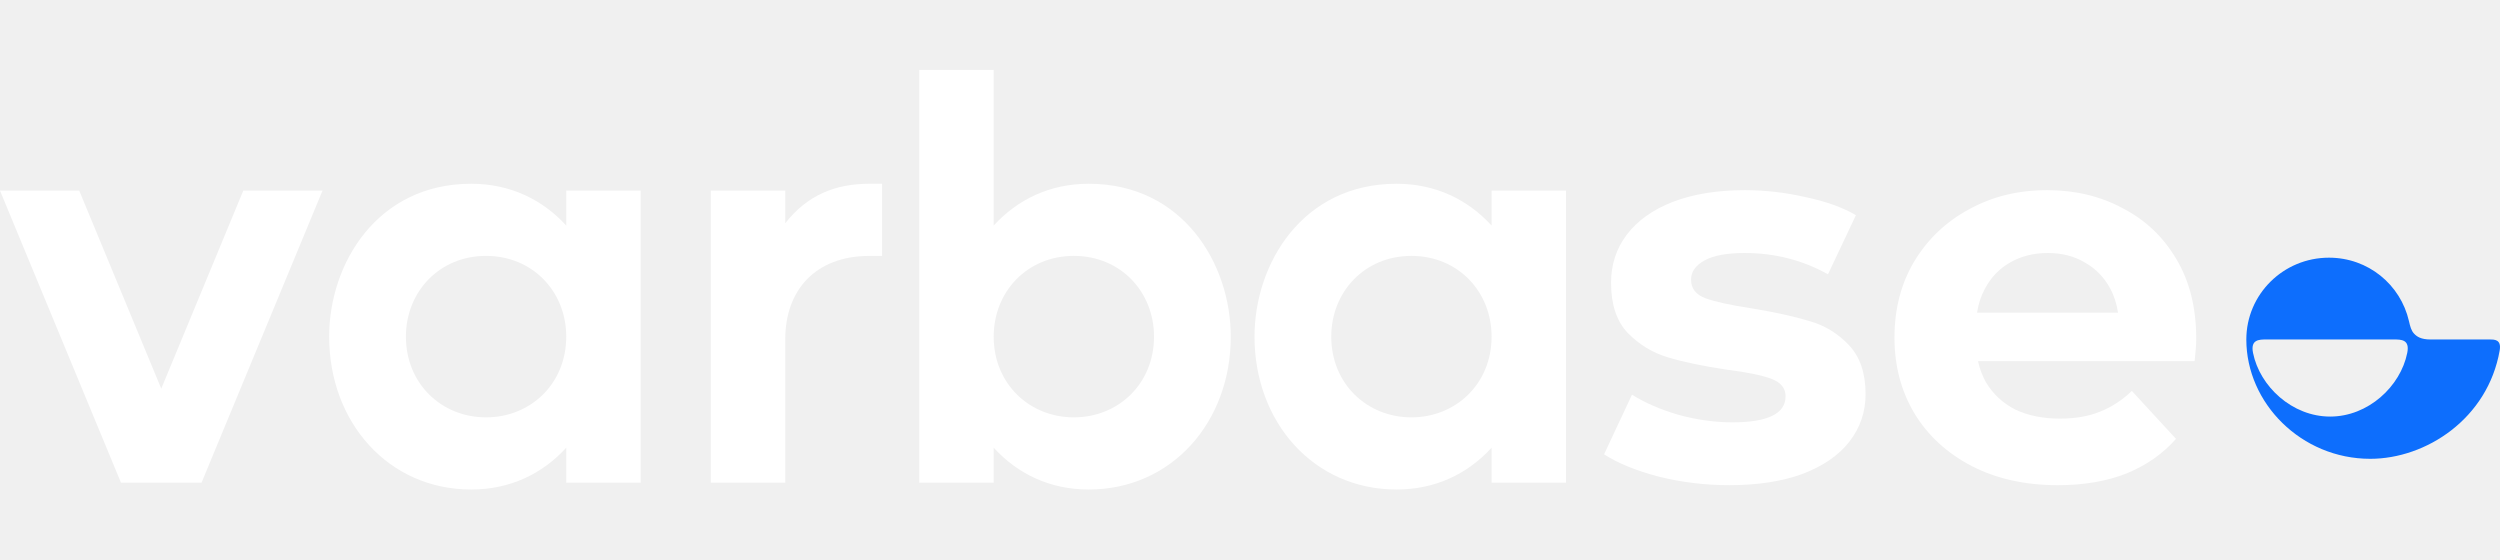
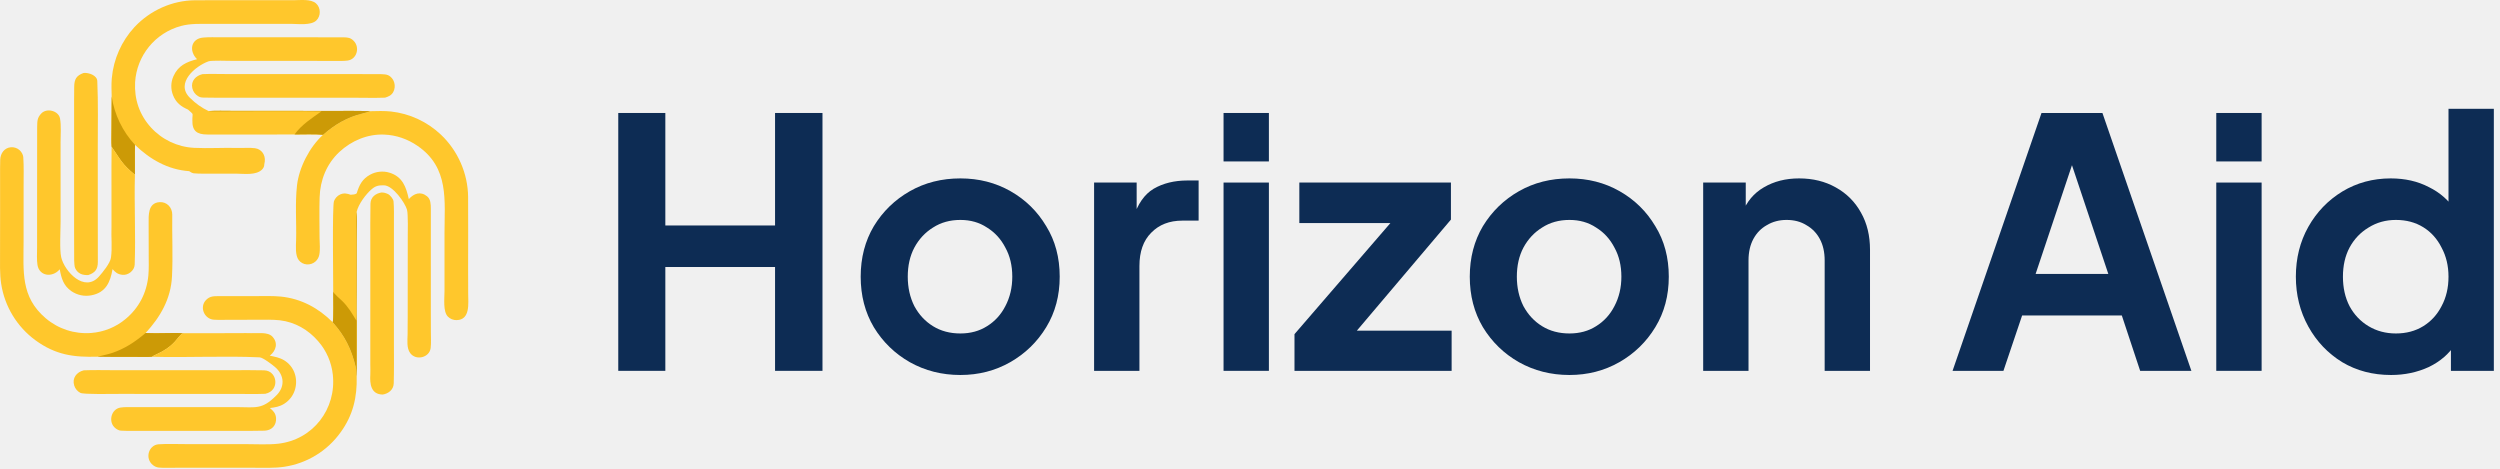
- <svg xmlns="http://www.w3.org/2000/svg" width="143" height="32" viewBox="0 0 143 32" fill="none">
-   <g id="Mode=Dark">
-     <g id="logo">
-       <path fill-rule="evenodd" clip-rule="evenodd" d="M135.58 26.244C138.763 26.244 142.3 23.954 142.982 20.045C143.091 19.419 142.681 19.419 142.434 19.419H139.038C138.462 19.419 138.234 19.245 138.079 19.077C137.924 18.909 137.865 18.684 137.791 18.363C137.311 16.282 135.464 14.739 133.217 14.739C130.606 14.739 128.49 16.834 128.49 19.419C128.49 23.061 131.634 26.244 135.58 26.244ZM137.695 20.184C137.849 19.418 137.352 19.418 136.928 19.418H129.641C129.217 19.418 128.72 19.419 128.873 20.184C129.257 22.102 131.109 23.828 133.284 23.828C135.46 23.828 137.312 22.102 137.695 20.184Z" fill="#0D6EFD" />
-       <path fill-rule="evenodd" clip-rule="evenodd" d="M32.389 10.903V12.902C31.029 11.416 29.184 10.511 26.951 10.511C21.577 10.511 18.828 15.079 18.828 19.255C18.828 24.161 22.219 28 26.951 28C29.166 28 31.014 27.113 32.389 25.609V27.607H36.647V10.903H32.389ZM23.218 19.255C23.218 21.95 25.258 23.873 27.803 23.873C30.34 23.873 32.389 21.958 32.389 19.255C32.389 16.678 30.466 14.637 27.803 14.637C25.12 14.637 23.218 16.699 23.218 19.255Z" fill="white" />
-       <path d="M50.453 14.638H49.732C46.644 14.638 44.917 16.596 44.917 19.405V27.607H40.659V10.904H44.917V12.769C46.183 11.154 47.788 10.51 49.732 10.51H50.453V14.638Z" fill="white" />
-       <path d="M18.448 10.904H13.916L9.224 22.231L4.532 10.904H0L6.919 27.607H11.529L18.448 10.904Z" fill="white" />
-       <path fill-rule="evenodd" clip-rule="evenodd" d="M85.319 10.903V12.902C83.96 11.416 82.114 10.511 79.882 10.511C74.507 10.511 71.758 15.079 71.758 19.255C71.758 24.161 75.149 28 79.882 28C82.096 28 83.944 27.113 85.319 25.609V27.607H89.577V10.903H85.319ZM76.148 19.255C76.148 21.95 78.188 23.873 80.733 23.873C83.27 23.873 85.319 21.958 85.319 19.255C85.319 16.678 83.397 14.637 80.733 14.637C78.05 14.637 76.148 16.699 76.148 19.255Z" fill="white" />
-       <path fill-rule="evenodd" clip-rule="evenodd" d="M56.839 4V12.902C58.198 11.416 60.044 10.511 62.276 10.511C67.65 10.511 70.4 15.079 70.4 19.255C70.4 24.16 67.009 28 62.276 28C60.062 28 58.214 27.113 56.839 25.609V27.607H52.581V4H56.839ZM66.01 19.255C66.01 21.95 63.97 23.873 61.425 23.873C58.888 23.873 56.839 21.958 56.839 19.255C56.839 16.678 58.761 14.637 61.425 14.637C64.108 14.637 66.01 16.699 66.01 19.255Z" fill="white" />
-       <path fill-rule="evenodd" clip-rule="evenodd" d="M117.101 10.877C118.704 10.877 120.144 11.223 121.423 11.914C122.722 12.584 123.747 13.558 124.498 14.838C125.249 16.096 125.624 17.609 125.624 19.376C125.624 19.559 125.614 19.772 125.593 20.016C125.573 20.239 125.553 20.452 125.533 20.655H113.142C113.237 21.092 113.39 21.498 113.6 21.874C114.006 22.544 114.564 23.062 115.274 23.427C116.005 23.773 116.857 23.945 117.831 23.945C118.704 23.945 119.465 23.813 120.114 23.549C120.784 23.285 121.393 22.889 121.941 22.361L124.467 25.103C123.716 25.956 122.773 26.615 121.636 27.082C120.5 27.529 119.191 27.753 117.709 27.753C115.842 27.753 114.199 27.387 112.778 26.656C111.378 25.925 110.292 24.93 109.521 23.671C108.75 22.392 108.364 20.939 108.364 19.315C108.364 17.67 108.74 16.218 109.491 14.96C110.262 13.68 111.307 12.685 112.626 11.974C113.945 11.243 115.436 10.877 117.101 10.877ZM117.131 14.472C116.319 14.472 115.599 14.655 114.97 15.02C114.361 15.365 113.884 15.863 113.539 16.513C113.316 16.919 113.166 17.376 113.087 17.884H121.151C121.074 17.367 120.922 16.9 120.693 16.482C120.348 15.853 119.871 15.365 119.262 15.02C118.653 14.655 117.943 14.472 117.131 14.472Z" fill="white" />
-       <path d="M99.8 10.877C100.967 10.877 102.124 11.01 103.271 11.274C104.438 11.518 105.4 11.863 106.158 12.309L104.561 15.69C103.107 14.878 101.52 14.472 99.8 14.472C98.776 14.472 98.008 14.614 97.496 14.899C96.984 15.183 96.728 15.548 96.728 15.995C96.728 16.503 97.005 16.858 97.558 17.061C98.111 17.264 98.991 17.457 100.2 17.64C101.551 17.863 102.657 18.107 103.517 18.371C104.377 18.614 105.124 19.072 105.759 19.742C106.394 20.412 106.711 21.346 106.711 22.544C106.711 23.559 106.404 24.463 105.79 25.255C105.175 26.047 104.274 26.666 103.087 27.113C101.919 27.54 100.527 27.752 98.909 27.752C97.537 27.752 96.196 27.59 94.886 27.265C93.575 26.92 92.531 26.493 91.753 25.986L93.35 22.575C94.087 23.041 94.978 23.427 96.022 23.732C97.066 24.016 98.09 24.158 99.094 24.158C101.121 24.158 102.134 23.661 102.135 22.666C102.135 22.199 101.858 21.864 101.305 21.661C100.752 21.458 99.902 21.285 98.756 21.143C97.404 20.94 96.288 20.706 95.408 20.442C94.527 20.178 93.759 19.711 93.104 19.041C92.469 18.371 92.152 17.417 92.152 16.178C92.152 15.142 92.449 14.228 93.043 13.436C93.657 12.624 94.537 11.995 95.684 11.548C96.851 11.101 98.224 10.877 99.8 10.877Z" fill="white" />
-     </g>
-   </g>
+ <svg xmlns="http://www.w3.org/2000/svg" width="363" height="68" viewBox="0 0 363 68" fill="none">
+   <path d="M14.159 51.792C10.71 51.893 8.075 51.545 5.15 49.408C2.468 47.446 0.677 44.498 0.171 41.213C-0.048 39.775 0.005 38.182 0.007 36.715L0.014 30.805L0.012 25.795C0.012 24.924 0.003 24.057 0.032 23.186C0.063 22.268 0.638 21.447 1.608 21.378C2.056 21.349 2.497 21.5 2.834 21.796C3.107 22.033 3.353 22.447 3.379 22.799C3.476 24.113 3.427 25.632 3.428 26.962L3.425 35.104C3.418 39.395 2.972 43.089 6.628 46.204C8.463 47.767 10.843 48.538 13.247 48.347C15.072 48.209 16.809 47.506 18.215 46.334C20.17 44.721 21.295 42.543 21.54 40.026C21.629 39.118 21.592 37.919 21.591 36.992L21.582 32.5C21.581 31.289 21.445 29.46 23.181 29.35C24.244 29.286 25.026 30.144 25.011 31.182C24.969 34.154 25.126 37.202 24.972 40.164C24.804 43.402 23.286 46.028 21.142 48.352C22.999 48.446 25.062 48.286 26.849 48.378C26.814 48.383 26.426 48.435 26.426 48.435C26.048 48.771 25.712 49.241 25.369 49.615C24.636 50.415 23.757 50.966 22.777 51.415C22.562 51.515 22.228 51.664 22.039 51.801C21.592 51.855 20.117 51.818 19.547 51.818C17.751 51.831 15.955 51.822 14.159 51.792Z" fill="#FFC72C" />
+   <path d="M14.159 51.792C14.825 51.612 15.538 51.493 16.188 51.28C18.12 50.65 19.617 49.637 21.142 48.352C22.999 48.446 25.062 48.286 26.849 48.378C26.814 48.383 26.426 48.435 26.426 48.435C26.048 48.771 25.712 49.241 25.369 49.615C24.636 50.415 23.757 50.966 22.777 51.415C22.562 51.515 22.228 51.664 22.039 51.801C21.592 51.855 20.117 51.818 19.547 51.818C17.751 51.831 15.955 51.822 14.159 51.792Z" fill="#CC9A06" />
+   <path d="M16.215 13.998C16.192 13.132 16.156 12.228 16.233 11.367C16.48 8.587 17.643 5.968 19.539 3.92C21.83 1.488 25.015 0.056 28.344 0.037C31.931 0.016 35.532 0.03 39.118 0.032L42.672 0.03C43.647 0.024 45.126 -0.164 45.875 0.482C46.609 1.116 46.611 2.352 45.908 2.995C45.127 3.712 43.294 3.471 42.261 3.463L33.948 3.468L30.499 3.466C29.142 3.464 27.616 3.407 26.307 3.765C22.545 4.765 19.849 8.064 19.616 11.95C19.488 14.412 20.244 16.656 21.903 18.492C23.517 20.272 25.77 21.342 28.169 21.466C30.254 21.574 32.437 21.422 34.531 21.483C35.352 21.508 36.208 21.411 37.022 21.52C37.984 21.649 38.551 22.492 38.448 23.433C38.429 23.595 38.402 23.756 38.367 23.915C38.382 24.14 38.247 24.401 38.097 24.566C37.24 25.504 35.449 25.219 34.263 25.214L30.808 25.213C29.933 25.206 28.963 25.247 28.096 25.161C27.942 25.145 27.592 24.953 27.466 24.854C24.384 24.635 21.785 23.149 19.608 21.041C19.553 22.463 19.616 23.943 19.591 25.371C17.679 23.804 17.484 23.14 16.204 21.296C16.148 20.777 16.182 19.472 16.183 18.889C16.18 17.258 16.191 15.628 16.215 13.998Z" fill="#FFC72C" />
+   <path d="M16.215 13.998C16.61 16.634 17.792 19.089 19.608 21.041C19.553 22.463 19.616 23.943 19.591 25.371C17.679 23.804 17.484 23.14 16.204 21.296C16.148 20.777 16.182 19.472 16.183 18.889C16.18 17.258 16.191 15.628 16.215 13.998Z" fill="#CC9A06" />
+   <path d="M51.791 54.646C51.87 57.666 51.264 60.289 49.454 62.775C47.515 65.483 44.56 67.288 41.265 67.777C39.936 67.985 38.214 67.921 36.836 67.919L30.364 67.915L25.512 67.919C24.875 67.92 23.602 67.956 23.037 67.889C22.746 67.853 22.471 67.739 22.24 67.559C20.957 66.571 21.598 64.61 23.026 64.51C24.227 64.425 25.683 64.483 26.904 64.484L35.655 64.487C37.127 64.487 38.932 64.591 40.38 64.429C45.476 63.857 48.876 59.347 48.324 54.384C48.13 52.599 47.393 50.915 46.213 49.561C44.764 47.884 42.855 46.769 40.633 46.505C39.631 46.386 38.298 46.426 37.261 46.426L32.513 46.44C32.008 46.445 31.488 46.466 31.002 46.417C29.627 46.279 28.932 44.554 29.929 43.545C30.483 42.985 31.051 43.004 31.761 42.999L37.271 42.995C38.352 42.995 39.721 42.954 40.773 43.062C43.734 43.366 46.216 44.71 48.309 46.787C50.079 48.738 51.028 50.69 51.644 53.225C51.761 53.713 51.702 54.465 51.791 54.646Z" fill="#FFC72C" />
+   <path d="M53.784 16.145C54.766 16.117 55.792 16.089 56.772 16.189C59.475 16.49 62.007 17.659 63.989 19.522C66.486 21.863 67.942 25.201 67.969 28.602C67.996 32.023 67.967 35.461 67.97 38.883L67.981 42.656C67.985 44.021 68.307 46.431 66.32 46.481C65.836 46.498 65.368 46.31 65.027 45.967C64.317 45.235 64.534 43.389 64.541 42.312V33.967C64.543 29.103 65.254 24.364 60.636 21.185C59.181 20.184 57.537 19.61 55.769 19.541C53.358 19.447 51.039 20.429 49.286 22.057C47.429 23.784 46.487 26.134 46.409 28.649C46.349 30.593 46.395 32.557 46.399 34.502C46.401 35.311 46.523 36.243 46.355 37.028C46.281 37.379 46.1 37.699 45.837 37.944C45.483 38.271 45.007 38.433 44.526 38.39C44.077 38.354 43.664 38.133 43.386 37.778C42.836 37.077 42.973 35.726 42.995 34.856C43.063 32.25 42.831 29.498 43.126 26.915C43.425 24.306 44.962 21.33 46.904 19.573C48.559 18.101 50.431 16.994 52.599 16.484C52.997 16.39 53.394 16.272 53.784 16.145Z" fill="#FFC72C" />
+   <path d="M28.611 8.596C27.405 7.407 27.699 5.604 29.521 5.451C30.371 5.38 31.25 5.414 32.106 5.415L45.464 5.415C46.941 5.415 48.419 5.41 49.896 5.421C50.504 5.429 50.896 5.475 51.345 5.922C52.298 6.871 51.827 8.633 50.441 8.798C49.795 8.875 49.109 8.846 48.458 8.845L45.121 8.842L33.906 8.84C33.256 8.841 30.715 8.746 30.276 8.904C28.363 9.594 25.412 12.071 27.568 14.195C28.435 15.05 29.228 15.615 30.284 16.126C31.274 16.053 32.734 16.094 33.763 16.095L48.329 16.106C50.153 16.106 51.96 16.079 53.784 16.145C53.394 16.272 52.997 16.39 52.599 16.484C50.431 16.994 48.559 18.101 46.904 19.573C45.883 19.462 43.845 19.523 42.761 19.527C38.545 19.544 34.328 19.526 30.113 19.53C28.623 19.531 27.886 19.041 27.933 17.454C27.917 16.263 28.221 16.773 27.306 15.915C26.277 15.463 25.553 14.913 25.126 13.827C24.77 12.935 24.792 11.936 25.187 11.06C25.867 9.53 27.078 8.988 28.611 8.596Z" fill="#FFC72C" />
+   <path d="M30.284 16.126C31.274 16.053 32.734 16.094 33.763 16.095L48.329 16.106C50.153 16.106 51.96 16.079 53.784 16.145C53.394 16.272 52.997 16.39 52.599 16.484C50.431 16.994 48.559 18.101 46.904 19.573C45.883 19.462 43.845 19.523 42.761 19.527C43.792 18.105 45.261 17.166 46.677 16.17C42.834 16.115 38.888 16.155 35.038 16.155L32.025 16.164C31.597 16.165 30.681 16.19 30.284 16.126Z" fill="#CC9A06" />
+   <path d="M51.793 28.072C52.151 26.882 52.59 25.995 53.736 25.367C54.591 24.899 55.597 24.79 56.531 25.065C58.46 25.649 58.967 27.15 59.359 28.908C60.096 28.103 61.035 27.726 62.004 28.498C62.544 28.928 62.553 29.663 62.559 30.308L62.556 44.108L62.563 48.217C62.566 48.932 62.617 49.857 62.53 50.543C62.355 51.923 60.411 52.41 59.565 51.276C59.018 50.543 59.17 49.407 59.183 48.535C59.199 47.609 59.204 46.684 59.199 45.758L59.206 34.634C59.207 33.773 59.274 31.07 59.096 30.447C58.808 29.442 57.063 26.939 55.766 26.91C55.03 26.894 54.581 26.953 53.984 27.458C53.119 28.188 52.025 29.668 51.785 30.77C51.842 31.522 51.806 32.675 51.806 33.45L51.791 54.646C51.702 54.465 51.761 53.713 51.644 53.225C51.028 50.69 50.079 48.738 48.309 46.787C48.449 46.54 48.385 42.938 48.383 42.343C48.397 40.822 48.229 29.97 48.494 29.211C48.639 28.798 48.981 28.428 49.376 28.244C49.898 28 50.401 28.082 50.916 28.28C51.238 28.236 51.564 28.266 51.793 28.072Z" fill="#FFC72C" />
+   <path d="M51.735 46.541C51.784 45.212 51.746 43.67 51.745 42.328L51.748 35.099C51.747 34.352 51.684 31.37 51.785 30.77C51.842 31.522 51.806 32.675 51.806 33.45L51.791 54.646C51.702 54.465 51.761 53.713 51.644 53.225C51.028 50.69 50.079 48.738 48.309 46.787C48.449 46.54 48.385 42.938 48.383 42.343C48.455 42.627 49.398 43.42 49.669 43.684C50.573 44.562 51.097 45.477 51.735 46.541Z" fill="#CC9A06" />
+   <path d="M8.674 39.096C8.65 39.124 8.626 39.151 8.602 39.179C7.574 40.308 5.736 40.122 5.444 38.488C5.32 37.792 5.385 36.649 5.385 35.911L5.386 31.621C5.387 27.261 5.384 22.895 5.394 18.536C5.425 17.651 5.352 17.146 5.999 16.47C6.802 15.63 8.497 16.088 8.712 17.189C8.905 18.175 8.794 19.635 8.794 20.715L8.799 32.143C8.797 33.471 8.632 36.263 8.886 37.35C9.368 39.416 12.259 42.533 14.37 40.153C14.922 39.531 15.994 38.219 16.109 37.432C16.322 35.979 16.121 34.425 16.188 32.956C16.211 29.066 16.156 25.182 16.204 21.296C17.484 23.14 17.679 23.804 19.591 25.371C19.472 29.681 19.717 34.112 19.556 38.429C19.524 39.287 18.605 40.012 17.754 39.902C17.067 39.812 16.788 39.57 16.341 39.079C16.017 40.973 15.363 42.484 13.264 42.878C12.253 43.074 11.206 42.855 10.358 42.271C9.201 41.461 8.91 40.404 8.674 39.096Z" fill="#FFC72C" />
+   <path d="M26.849 48.378L34.803 48.375C35.313 48.375 35.92 48.345 36.427 48.376C37.362 48.432 38.861 48.141 39.552 48.878C40.412 49.792 40.096 50.919 39.175 51.643C39.935 51.81 40.597 51.91 41.271 52.323C42.662 53.175 43.26 54.807 42.883 56.377C42.657 57.323 42.064 58.141 41.234 58.649C40.576 59.052 39.943 59.156 39.187 59.246C39.673 59.643 40.027 60.013 40.081 60.675C40.168 61.754 39.455 62.508 38.397 62.535C37.029 62.571 35.677 62.562 34.314 62.562L20.681 62.563C19.642 62.563 18.595 62.584 17.556 62.531C17.268 62.517 16.989 62.356 16.755 62.172C15.678 61.325 16.104 59.424 17.457 59.184C18.034 59.082 18.89 59.119 19.516 59.118L34.609 59.117C37.116 59.132 38.076 59.458 40.036 57.503C41.416 56.229 41.333 54.495 39.924 53.286C39.532 52.948 38.169 51.906 37.698 51.885C32.556 51.653 27.171 51.943 22.039 51.801C22.228 51.664 22.562 51.515 22.777 51.415C23.757 50.966 24.636 50.415 25.369 49.615C25.712 49.241 26.048 48.771 26.426 48.435C26.426 48.435 26.814 48.383 26.849 48.378Z" fill="#FFC72C" />
+   <path d="M12.132 10.597C12.878 10.515 14.09 10.937 14.127 11.767C14.266 14.952 14.198 18.187 14.198 21.381L14.202 32.466C14.203 34.33 14.212 36.194 14.206 38.058C14.203 39.097 13.81 39.612 12.822 39.937C11.985 39.985 11.274 39.73 10.906 38.923C10.809 38.709 10.772 38.039 10.769 37.791C10.755 36.313 10.76 34.833 10.76 33.354L10.761 16.945C10.761 15.499 10.751 14.053 10.774 12.608C10.792 11.505 11.077 10.976 12.132 10.597Z" fill="#FFC72C" />
+   <path d="M29.406 10.764C30.521 10.709 32.067 10.755 33.225 10.755L50.203 10.755C51.89 10.755 53.585 10.748 55.271 10.764C55.615 10.788 56.037 10.774 56.353 10.919C57.256 11.334 57.572 12.528 57.094 13.375C56.828 13.849 56.399 14.034 55.9 14.182C54.405 14.238 52.56 14.189 51.047 14.189L33.775 14.19C32.364 14.19 30.931 14.205 29.521 14.169C29.209 14.161 29.017 14.118 28.75 13.955C28.331 13.699 28.033 13.284 27.924 12.805C27.693 11.753 28.428 10.991 29.406 10.764Z" fill="#FFC72C" />
+   <path d="M12.155 53.77C13.564 53.706 15.364 53.754 16.797 53.754L33.831 53.751C35.326 53.751 36.867 53.73 38.359 53.771C40.297 53.824 40.682 56.724 38.525 57.179C37.202 57.238 35.539 57.196 34.194 57.196L17.237 57.194C16.393 57.195 12.146 57.284 11.681 57.049C11.247 56.831 10.921 56.445 10.777 55.981C10.438 54.899 11.118 54.037 12.155 53.77Z" fill="#FFC72C" />
+   <path d="M55.378 27.95C55.769 27.948 55.962 28.015 56.294 28.155C56.639 28.3 57.107 28.89 57.14 29.233C57.227 30.134 57.197 31.29 57.198 32.203L57.197 49.991C57.198 51.877 57.223 53.774 57.17 55.658C57.145 56.576 56.431 57.139 55.587 57.288C53.837 57.279 53.689 55.711 53.77 54.397C53.799 53.941 53.77 53.385 53.77 52.919L53.771 35.44C53.771 33.491 53.756 31.538 53.792 29.59C53.81 28.643 54.502 28.103 55.378 27.95Z" fill="#FFC72C" />
+   <path d="M89.772 53.846V16.405H96.607V32.739H112.538V16.405H119.424V53.846H112.538V38.769H96.607V53.846H89.772Z" fill="#0D2C54" />
+   <path d="M139.446 54.449C136.765 54.449 134.32 53.829 132.108 52.59C129.93 51.35 128.188 49.658 126.882 47.514C125.608 45.37 124.972 42.924 124.972 40.176C124.972 37.429 125.608 34.983 126.882 32.839C128.188 30.695 129.93 29.003 132.108 27.763C134.286 26.523 136.732 25.904 139.446 25.904C142.126 25.904 144.555 26.523 146.733 27.763C148.911 29.003 150.636 30.695 151.909 32.839C153.216 34.95 153.869 37.396 153.869 40.176C153.869 42.924 153.216 45.37 151.909 47.514C150.603 49.658 148.86 51.35 146.683 52.59C144.505 53.829 142.093 54.449 139.446 54.449ZM139.446 48.419C140.92 48.419 142.21 48.067 143.315 47.363C144.455 46.66 145.342 45.688 145.979 44.448C146.649 43.175 146.984 41.751 146.984 40.176C146.984 38.568 146.649 37.161 145.979 35.955C145.342 34.715 144.455 33.744 143.315 33.04C142.21 32.303 140.92 31.934 139.446 31.934C137.938 31.934 136.615 32.303 135.475 33.04C134.336 33.744 133.432 34.715 132.762 35.955C132.125 37.161 131.807 38.568 131.807 40.176C131.807 41.751 132.125 43.175 132.762 44.448C133.432 45.688 134.336 46.66 135.475 47.363C136.615 48.067 137.938 48.419 139.446 48.419Z" fill="#0D2C54" />
+   <path d="M158.862 53.846V26.507H165.043V32.588L164.541 31.683C165.177 29.639 166.166 28.215 167.506 27.411C168.88 26.607 170.521 26.205 172.431 26.205H174.039V32.035H171.677C169.801 32.035 168.293 32.621 167.154 33.794C166.015 34.933 165.446 36.541 165.446 38.618V53.846H158.862Z" fill="#0D2C54" />
+   <path d="M177.659 53.846V26.507H184.243V53.846H177.659ZM177.659 23.441V16.405H184.243V23.441H177.659Z" fill="#0D2C54" />
+   <path d="M187.959 53.846V48.519L203.84 30.125L204.845 32.387H188.663V26.507H210.675V31.884L195.096 50.278L194.09 48.016H210.776V53.846H187.959Z" fill="#0D2C54" />
+   <path d="M227.885 54.449C225.205 54.449 222.759 53.829 220.548 52.59C218.37 51.35 216.628 49.658 215.321 47.514C214.048 45.37 213.411 42.924 213.411 40.176C213.411 37.429 214.048 34.983 215.321 32.839C216.628 30.695 218.37 29.003 220.548 27.763C222.726 26.523 225.171 25.904 227.885 25.904C230.566 25.904 232.995 26.523 235.172 27.763C237.35 29.003 239.076 30.695 240.349 32.839C241.655 34.95 242.309 37.396 242.309 40.176C242.309 42.924 241.655 45.37 240.349 47.514C239.042 49.658 237.3 51.35 235.122 52.59C232.944 53.829 230.532 54.449 227.885 54.449ZM227.885 48.419C229.359 48.419 230.649 48.067 231.755 47.363C232.894 46.66 233.782 45.688 234.419 44.448C235.089 43.175 235.424 41.751 235.424 40.176C235.424 38.568 235.089 37.161 234.419 35.955C233.782 34.715 232.894 33.744 231.755 33.04C230.649 32.303 229.359 31.934 227.885 31.934C226.377 31.934 225.054 32.303 223.915 33.04C222.776 33.744 221.871 34.715 221.201 35.955C220.564 37.161 220.246 38.568 220.246 40.176C220.246 41.751 220.564 43.175 221.201 44.448C221.871 45.688 222.776 46.66 223.915 47.363C225.054 48.067 226.377 48.419 227.885 48.419Z" fill="#0D2C54" />
+   <path d="M247.301 53.846V26.507H253.483V31.884L252.98 30.929C253.617 29.288 254.656 28.048 256.096 27.21C257.57 26.339 259.279 25.904 261.222 25.904C263.233 25.904 265.008 26.339 266.55 27.21C268.124 28.081 269.347 29.304 270.218 30.879C271.089 32.42 271.525 34.213 271.525 36.256V53.846H264.941V37.814C264.941 36.608 264.707 35.57 264.238 34.699C263.769 33.827 263.115 33.157 262.278 32.688C261.474 32.186 260.519 31.934 259.413 31.934C258.341 31.934 257.386 32.186 256.549 32.688C255.711 33.157 255.058 33.827 254.589 34.699C254.12 35.57 253.885 36.608 253.885 37.814V53.846H247.301Z" fill="#0D2C54" />
+   <path d="M283.512 53.846L296.427 16.405H305.273L318.188 53.846H310.751L308.087 45.805H293.613L290.899 53.846H283.512ZM295.573 39.774H306.127L299.895 21.129H301.805L295.573 39.774Z" fill="#0D2C54" />
+   <path d="M321.803 53.846V26.507H328.386V53.846H321.803ZM321.803 23.441V16.405H328.386V23.441H321.803Z" fill="#0D2C54" />
+   <path d="M347.18 54.449C344.533 54.449 342.171 53.829 340.094 52.59C338.016 51.317 336.375 49.591 335.168 47.413C333.962 45.236 333.359 42.823 333.359 40.176C333.359 37.496 333.962 35.084 335.168 32.94C336.375 30.795 338.016 29.087 340.094 27.813C342.204 26.54 344.55 25.904 347.13 25.904C349.207 25.904 351.049 26.322 352.658 27.16C354.299 27.964 355.589 29.103 356.527 30.577L355.522 31.934V15.802H362.106V53.846H355.874V48.569L356.578 49.876C355.64 51.35 354.333 52.489 352.658 53.293C350.983 54.064 349.157 54.449 347.18 54.449ZM347.883 48.419C349.391 48.419 350.714 48.067 351.854 47.363C352.993 46.66 353.881 45.688 354.517 44.448C355.187 43.209 355.522 41.785 355.522 40.176C355.522 38.602 355.187 37.194 354.517 35.955C353.881 34.682 352.993 33.693 351.854 32.99C350.714 32.286 349.391 31.934 347.883 31.934C346.409 31.934 345.086 32.303 343.913 33.04C342.74 33.744 341.819 34.715 341.149 35.955C340.512 37.161 340.194 38.568 340.194 40.176C340.194 41.785 340.512 43.209 341.149 44.448C341.819 45.688 342.74 46.66 343.913 47.363C345.086 48.067 346.409 48.419 347.883 48.419Z" fill="#0D2C54" />
</svg>
